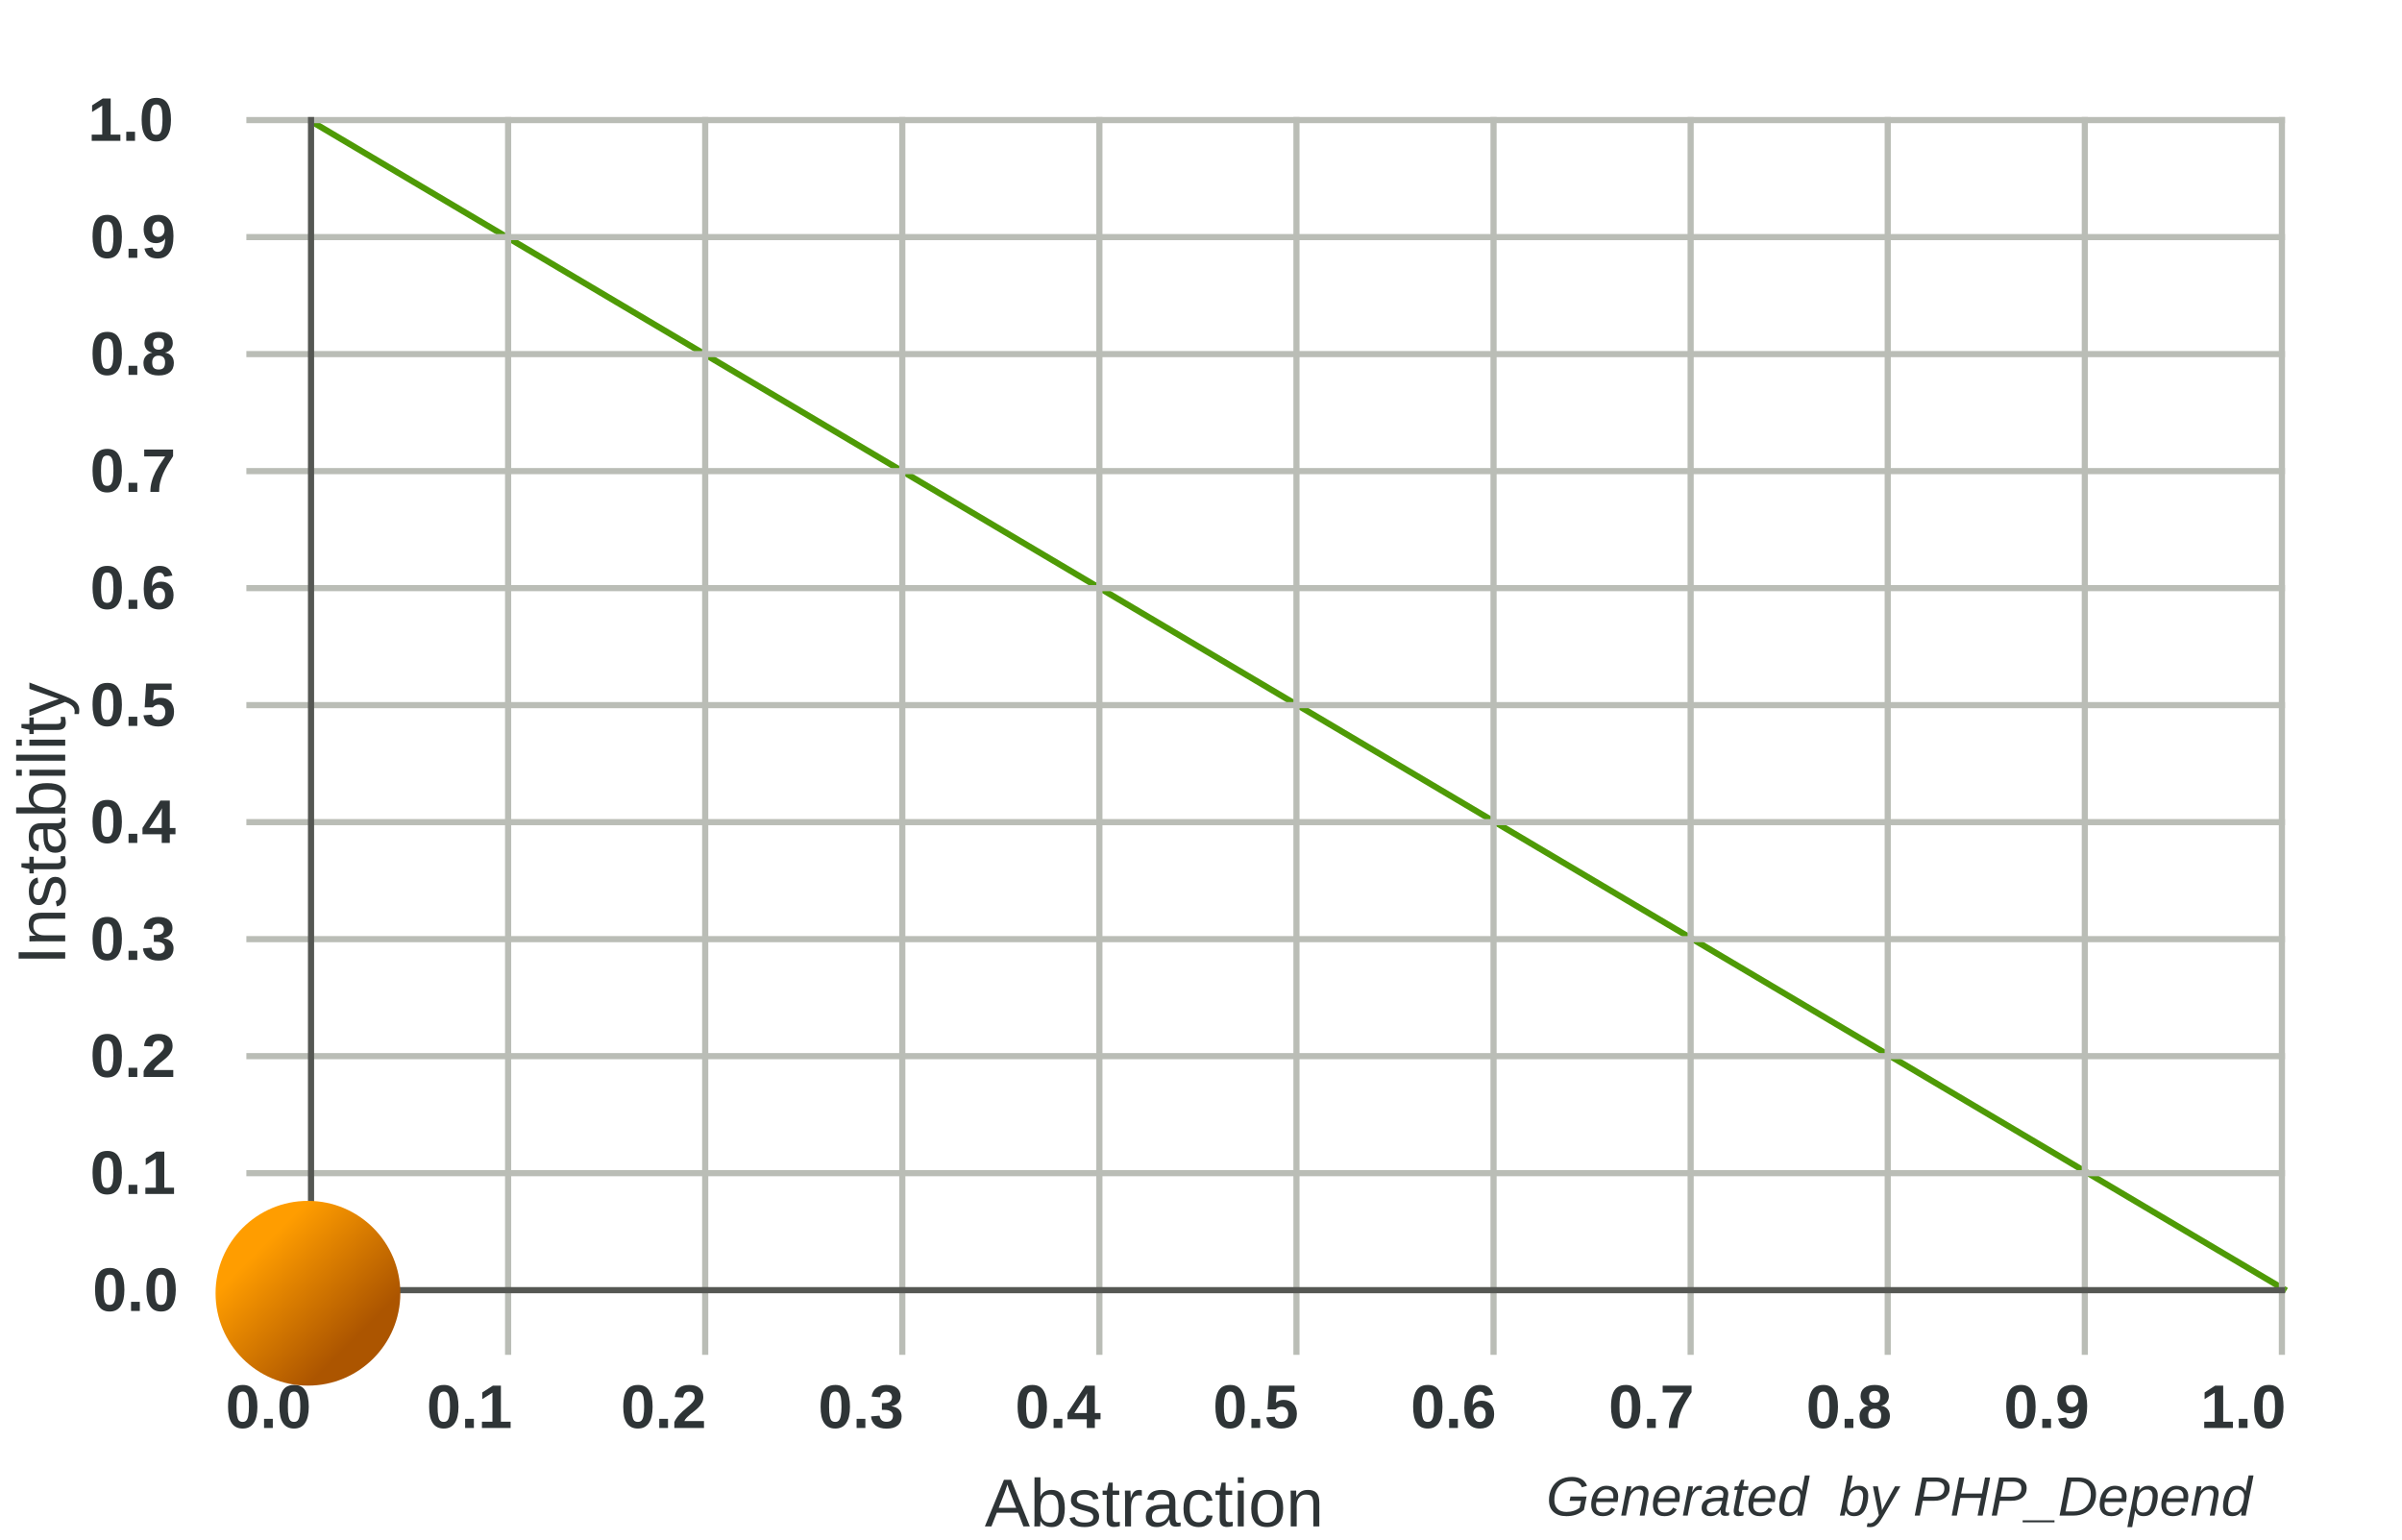
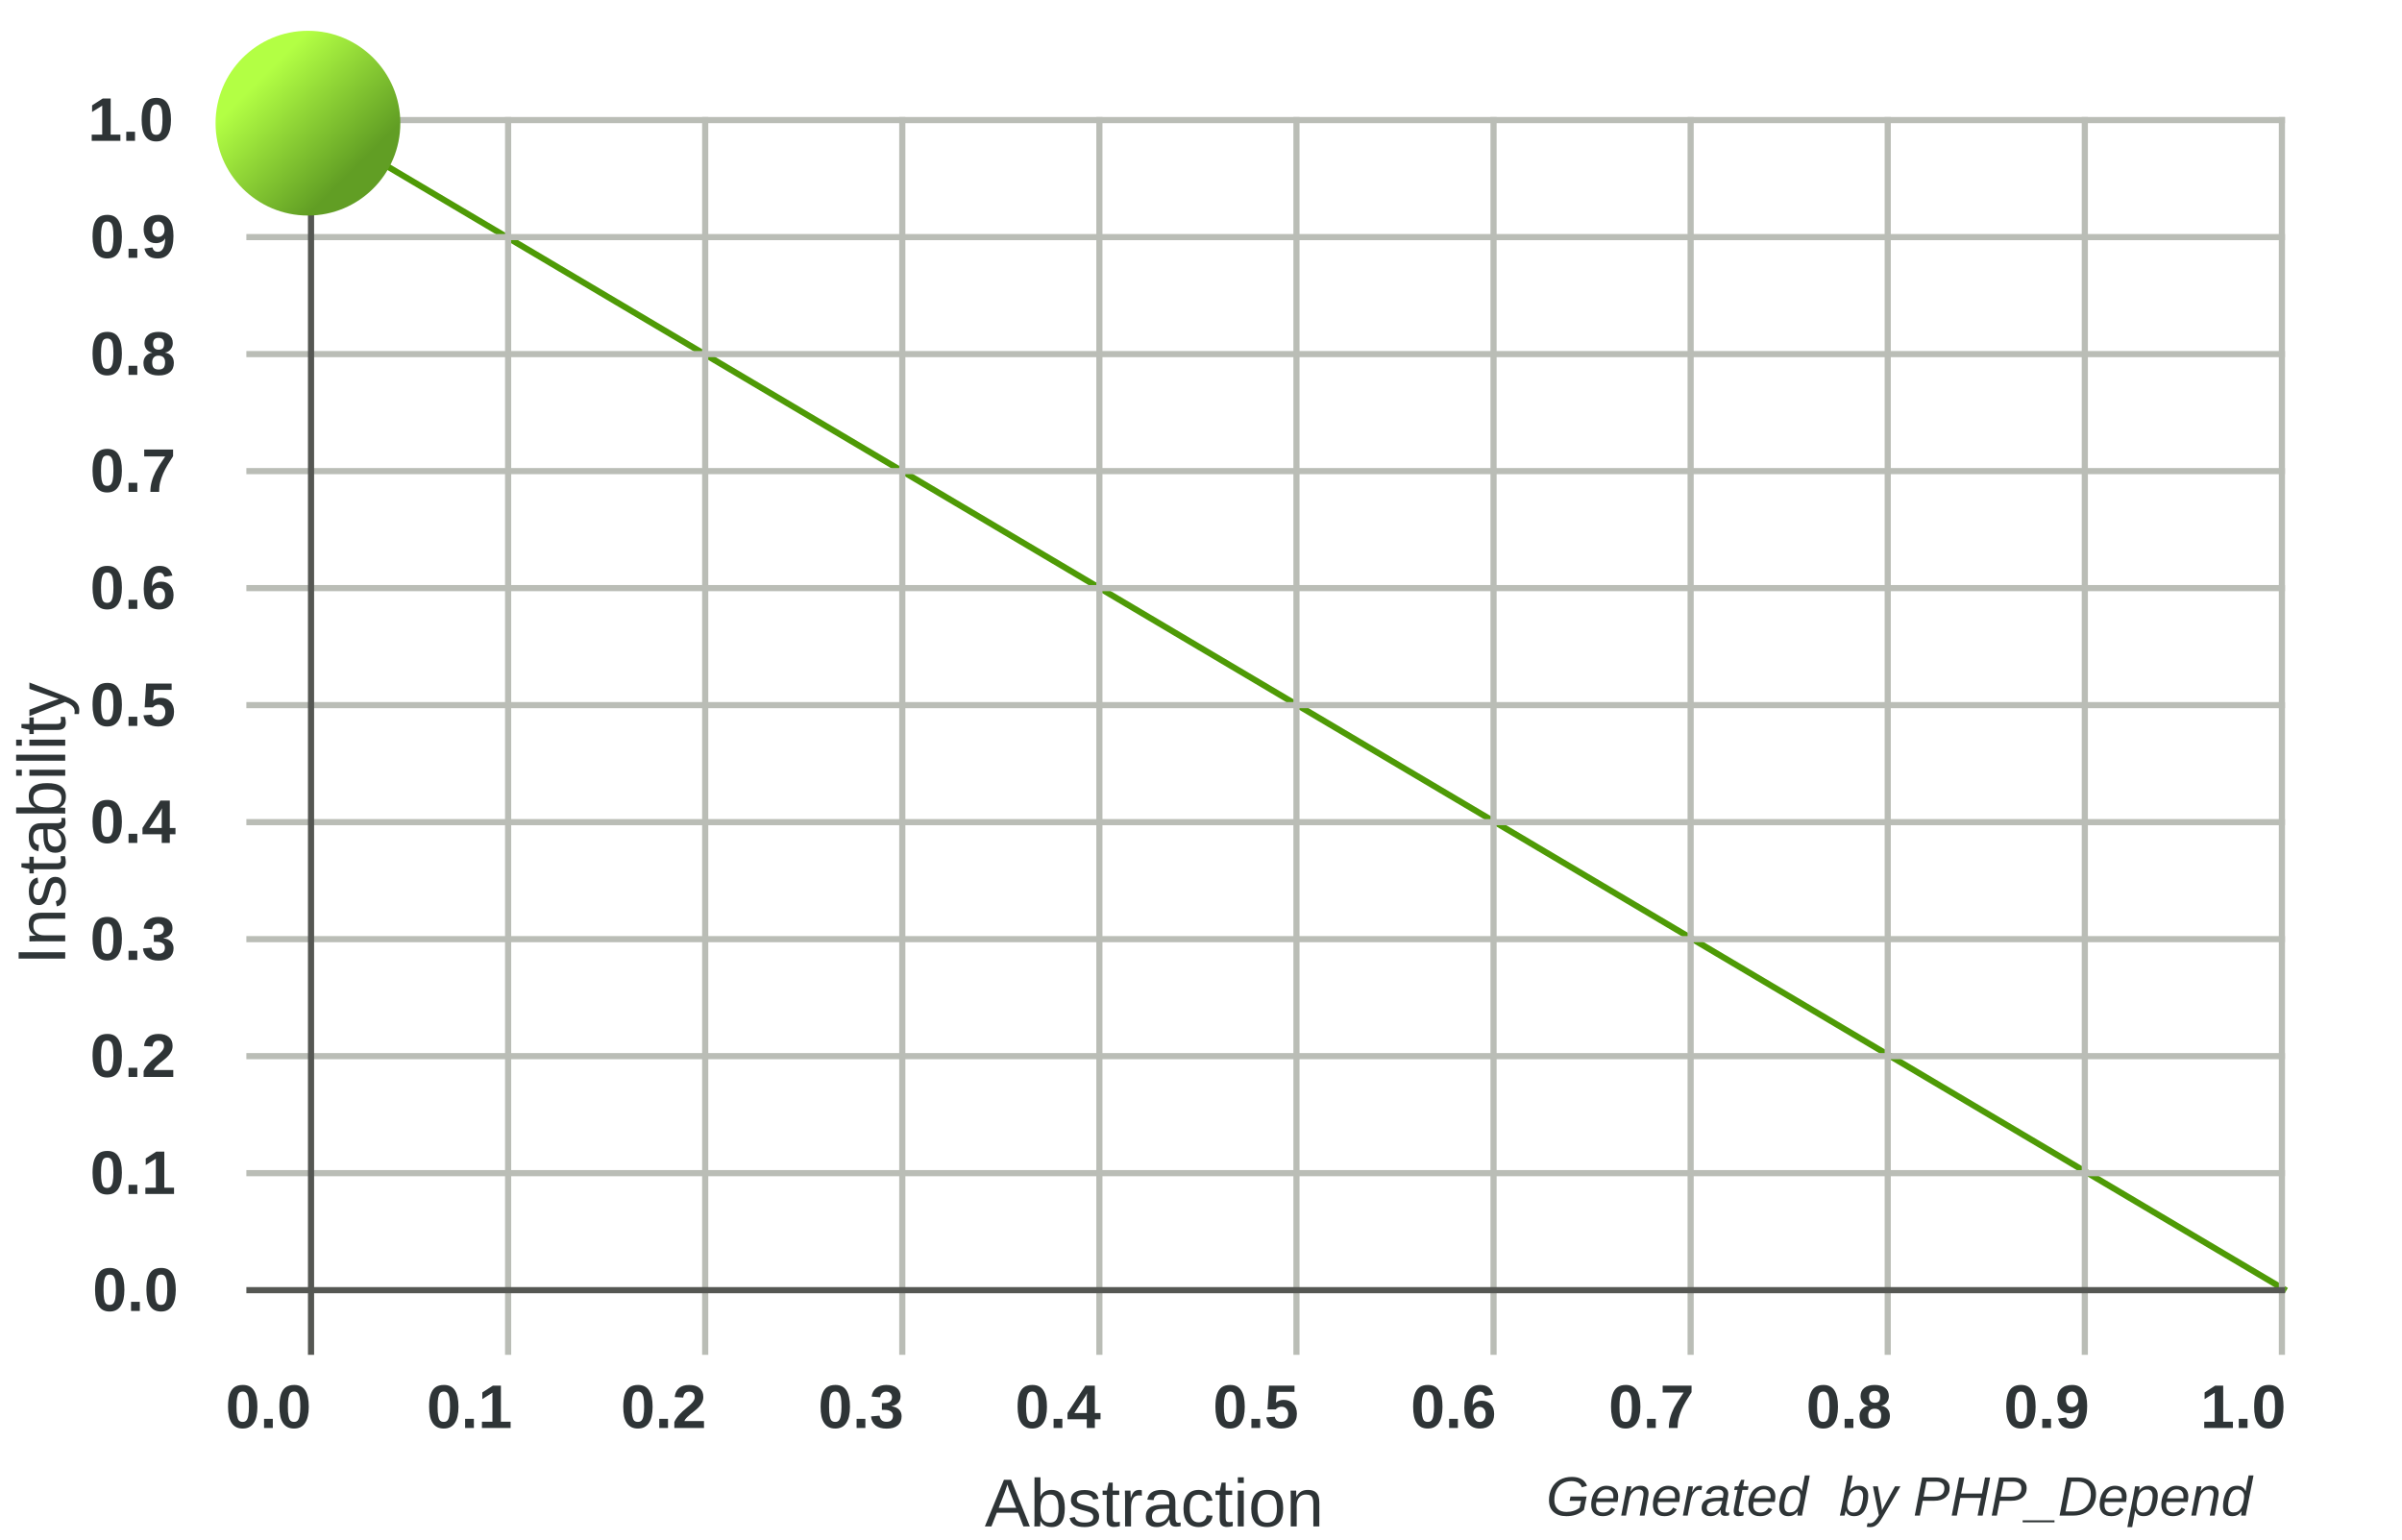
<svg xmlns="http://www.w3.org/2000/svg" xmlns:xlink="http://www.w3.org/1999/xlink" width="390" height="250" id="svg2924" version="1.0">
  <defs id="defs2926">
    <linearGradient id="Definition_LinearGradient_76_64_78_66_b3ff4400_619e2400">
      <stop offset="0" style="stop-color: #b3ff44; stop-opacity: 1.00;" id="stop24" />
      <stop offset="1" style="stop-color: #619e24; stop-opacity: 1.00;" id="stop26" />
    </linearGradient>
    <linearGradient xlink:href="#Definition_LinearGradient_76_64_78_66_b3ff4400_619e2400" id="linearGradient2905" gradientUnits="userSpaceOnUse" x1="76.37" y1="64.293" x2="78.855" y2="66.779" />
    <linearGradient id="Definition_LinearGradient_318_84_320_87_ff9d0000_ac550000">
      <stop offset="0" style="stop-color: #ff9d00; stop-opacity: 1.00;" id="stop156" />
      <stop offset="1" style="stop-color: #ac5500; stop-opacity: 1.00;" id="stop158" />
    </linearGradient>
    <linearGradient xlink:href="#Definition_LinearGradient_318_84_320_87_ff9d0000_ac550000" id="jdepend.bad.gradient" gradientUnits="userSpaceOnUse" x1="0" y1="15" x2="15" y2="30" />
    <linearGradient xlink:href="#Definition_LinearGradient_76_64_78_66_b3ff4400_619e2400" id="jdepend.good.gradient" gradientUnits="userSpaceOnUse" x1="0" y1="15" x2="15" y2="30" />
  </defs>
  <g id="layer1" xml:id="jdepend.layer">
    <rect style="opacity:1;fill:#4e9a06;fill-opacity:1;stroke:none;stroke-width:1;stroke-miterlimit:4;stroke-dasharray:none;stroke-opacity:1" id="rect4614" width="373" height="1" x="53.196" y="-9.294" transform="matrix(0.8604851,0.5094756,-0.5094738,0.8604862,0,0)" />
    <rect style="opacity:1;fill:#babdb6;fill-opacity:1;stroke:none;stroke-width:1;stroke-miterlimit:4;stroke-dasharray:none;stroke-opacity:1" id="rect4464" width="1" height="201" x="82" y="19" rx="0" ry="0" />
    <rect style="opacity:1;fill:#babdb6;fill-opacity:1;stroke:none;stroke-width:1;stroke-miterlimit:4;stroke-dasharray:none;stroke-opacity:1" id="rect4466" width="1" height="201" x="114" y="19" rx="0" ry="0" />
    <rect style="opacity:1;fill:#babdb6;fill-opacity:1;stroke:none;stroke-width:1;stroke-miterlimit:4;stroke-dasharray:none;stroke-opacity:1" id="rect4468" width="1" height="201" x="146" y="19" rx="0" ry="0" />
    <rect style="opacity:1;fill:#babdb6;fill-opacity:1;stroke:none;stroke-width:1;stroke-miterlimit:4;stroke-dasharray:none;stroke-opacity:1" id="rect4470" width="1" height="201" x="178" y="19" rx="0" ry="0" />
    <rect style="opacity:1;fill:#babdb6;fill-opacity:1;stroke:none;stroke-width:1;stroke-miterlimit:4;stroke-dasharray:none;stroke-opacity:1" id="rect4472" width="1" height="201" x="210" y="19" rx="0" ry="0" />
    <rect style="opacity:1;fill:#babdb6;fill-opacity:1;stroke:none;stroke-width:1;stroke-miterlimit:4;stroke-dasharray:none;stroke-opacity:1" id="rect4474" width="1" height="201" x="242" y="19" rx="0" ry="0" />
    <rect style="opacity:1;fill:#babdb6;fill-opacity:1;stroke:none;stroke-width:1;stroke-miterlimit:4;stroke-dasharray:none;stroke-opacity:1" id="rect4476" width="1" height="201" x="274" y="19" rx="0" ry="0" />
    <rect style="opacity:1;fill:#babdb6;fill-opacity:1;stroke:none;stroke-width:1;stroke-miterlimit:4;stroke-dasharray:none;stroke-opacity:1" id="rect4478" width="1" height="201" x="306" y="19" rx="0" ry="0" />
    <rect style="opacity:1;fill:#babdb6;fill-opacity:1;stroke:none;stroke-width:1;stroke-miterlimit:4;stroke-dasharray:none;stroke-opacity:1" id="rect4480" width="1" height="201" x="338" y="19" rx="0" ry="0" />
    <rect style="opacity:1;fill:#babdb6;fill-opacity:1;stroke:none;stroke-width:1;stroke-miterlimit:4;stroke-dasharray:none;stroke-opacity:1" id="rect4482" width="1" height="201" x="370" y="19" rx="0" ry="0" />
    <rect style="opacity:1;fill:#babdb6;fill-opacity:1;stroke:none;stroke-width:1;stroke-miterlimit:4;stroke-dasharray:none;stroke-opacity:1" id="rect4484" width="331" height="1" x="40" y="19" />
    <rect style="opacity:1;fill:#babdb6;fill-opacity:1;stroke:none;stroke-width:1;stroke-miterlimit:4;stroke-dasharray:none;stroke-opacity:1" id="rect4486" width="331" height="1" x="40" y="57" />
    <rect style="opacity:1;fill:#babdb6;fill-opacity:1;stroke:none;stroke-width:1;stroke-miterlimit:4;stroke-dasharray:none;stroke-opacity:1" id="rect4488" width="331" height="1" x="40" y="38" />
    <rect style="opacity:1;fill:#babdb6;fill-opacity:1;stroke:none;stroke-width:1;stroke-miterlimit:4;stroke-dasharray:none;stroke-opacity:1" id="rect4490" width="331" height="1" x="40" y="76" />
    <rect style="opacity:1;fill:#babdb6;fill-opacity:1;stroke:none;stroke-width:1;stroke-miterlimit:4;stroke-dasharray:none;stroke-opacity:1" id="rect4492" width="331" height="1" x="40" y="95" />
    <rect style="opacity:1;fill:#babdb6;fill-opacity:1;stroke:none;stroke-width:1;stroke-miterlimit:4;stroke-dasharray:none;stroke-opacity:1" id="rect4494" width="331" height="1" x="40" y="133" />
    <rect style="opacity:1;fill:#babdb6;fill-opacity:1;stroke:none;stroke-width:1;stroke-miterlimit:4;stroke-dasharray:none;stroke-opacity:1" id="rect4496" width="331" height="1" x="40" y="114" />
    <rect style="opacity:1;fill:#babdb6;fill-opacity:1;stroke:none;stroke-width:1;stroke-miterlimit:4;stroke-dasharray:none;stroke-opacity:1" id="rect4498" width="331" height="1" x="40" y="152" />
    <rect style="opacity:1;fill:#babdb6;fill-opacity:1;stroke:none;stroke-width:1;stroke-miterlimit:4;stroke-dasharray:none;stroke-opacity:1" id="rect4500" width="331" height="1" x="40" y="171" />
    <rect style="opacity:1;fill:#babdb6;fill-opacity:1;stroke:none;stroke-width:1;stroke-miterlimit:4;stroke-dasharray:none;stroke-opacity:1" id="rect4502" width="331" height="1" x="40" y="190" />
    <rect style="opacity:1;fill:#555753;fill-opacity:1;stroke:none;stroke-width:1;stroke-miterlimit:4;stroke-dasharray:none;stroke-opacity:1" id="rect4504" width="331" height="1" x="40" y="209" />
    <rect style="opacity:1;fill:#555753;fill-opacity:1;stroke:none;stroke-width:1;stroke-miterlimit:4;stroke-dasharray:none;stroke-opacity:1" id="rect4462" width="1" height="201" x="50" y="19" rx="0" ry="0" />
    <text xml:space="preserve" style="font-size:10px;font-style:normal;font-variant:normal;font-weight:bold;font-stretch:normal;text-align:center;text-anchor:middle;fill:#2e3436;fill-opacity:1;stroke:none;stroke-width:1px;stroke-linecap:butt;stroke-linejoin:miter;stroke-opacity:1;font-family:Arial;" x="83.181" y="231.873" id="text4506">
      <tspan id="tspan4508" x="83.181" y="231.873">0.1</tspan>
    </text>
    <text xml:space="preserve" style="font-size:10px;font-style:normal;font-variant:normal;font-weight:bold;font-stretch:normal;text-align:center;text-anchor:middle;fill:#2e3436;fill-opacity:1;stroke:none;stroke-width:1px;stroke-linecap:butt;stroke-linejoin:miter;stroke-opacity:1;font-family:Arial;" x="114.701" y="231.873" id="text4510">
      <tspan id="tspan4512" x="114.701" y="231.873">0.2</tspan>
    </text>
    <text xml:space="preserve" style="font-size:10px;font-style:normal;font-variant:normal;font-weight:bold;font-stretch:normal;text-align:center;text-anchor:middle;fill:#2e3436;fill-opacity:1;stroke:none;stroke-width:1px;stroke-linecap:butt;stroke-linejoin:miter;stroke-opacity:1;font-family:Arial;" x="242.953" y="231.873" id="text4514">
      <tspan id="tspan4516" x="242.953" y="231.873">0.6</tspan>
    </text>
    <text xml:space="preserve" style="font-size:10px;font-style:normal;font-variant:normal;font-weight:bold;font-stretch:normal;text-align:center;text-anchor:middle;fill:#2e3436;fill-opacity:1;stroke:none;stroke-width:1px;stroke-linecap:butt;stroke-linejoin:miter;stroke-opacity:1;font-family:Arial;" x="210.845" y="231.873" id="text4518">
      <tspan id="tspan4520" x="210.845" y="231.873">0.5</tspan>
    </text>
    <text xml:space="preserve" style="font-size:10px;font-style:normal;font-variant:normal;font-weight:bold;font-stretch:normal;text-align:center;text-anchor:middle;fill:#2e3436;fill-opacity:1;stroke:none;stroke-width:1px;stroke-linecap:butt;stroke-linejoin:miter;stroke-opacity:1;font-family:Arial;" x="178.727" y="231.873" id="text4522">
      <tspan id="tspan4524" x="178.727" y="231.873">0.4</tspan>
    </text>
    <text xml:space="preserve" style="font-size:10px;font-style:normal;font-variant:normal;font-weight:bold;font-stretch:normal;text-align:center;text-anchor:middle;fill:#2e3436;fill-opacity:1;stroke:none;stroke-width:1px;stroke-linecap:butt;stroke-linejoin:miter;stroke-opacity:1;font-family:Arial;" x="146.746" y="231.873" id="text4526">
      <tspan id="tspan4528" x="146.746" y="231.873">0.3</tspan>
    </text>
    <text xml:space="preserve" style="font-size:10px;font-style:normal;font-variant:normal;font-weight:bold;font-stretch:normal;text-align:center;text-anchor:middle;fill:#2e3436;fill-opacity:1;stroke:none;stroke-width:1px;stroke-linecap:butt;stroke-linejoin:miter;stroke-opacity:1;font-family:Arial;" x="307.162" y="231.873" id="text4530">
      <tspan id="tspan4532" x="307.162" y="231.873">0.8</tspan>
    </text>
    <text xml:space="preserve" style="font-size:10px;font-style:normal;font-variant:normal;font-weight:bold;font-stretch:normal;text-align:center;text-anchor:middle;fill:#2e3436;fill-opacity:1;stroke:none;stroke-width:1px;stroke-linecap:butt;stroke-linejoin:miter;stroke-opacity:1;font-family:Arial;" x="275.079" y="231.873" id="text4534">
      <tspan id="tspan4536" x="275.079" y="231.873">0.7</tspan>
    </text>
    <text xml:space="preserve" style="font-size:10px;font-style:normal;font-variant:normal;font-weight:bold;font-stretch:normal;text-align:center;text-anchor:middle;fill:#2e3436;fill-opacity:1;stroke:none;stroke-width:1px;stroke-linecap:butt;stroke-linejoin:miter;stroke-opacity:1;font-family:Arial;" x="371.162" y="231.873" id="text4538">
      <tspan id="tspan4540" x="371.162" y="231.873">1.0</tspan>
    </text>
    <text xml:space="preserve" style="font-size:10px;font-style:normal;font-variant:normal;font-weight:bold;font-stretch:normal;text-align:center;text-anchor:middle;fill:#2e3436;fill-opacity:1;stroke:none;stroke-width:1px;stroke-linecap:butt;stroke-linejoin:miter;stroke-opacity:1;font-family:Arial;" x="339.251" y="231.873" id="text4542">
      <tspan id="tspan4544" x="339.251" y="231.873">0.9</tspan>
    </text>
    <text xml:space="preserve" style="font-size:10px;font-style:normal;font-variant:normal;font-weight:bold;font-stretch:normal;text-align:center;text-anchor:middle;fill:#2e3436;fill-opacity:1;stroke:none;stroke-width:1px;stroke-linecap:butt;stroke-linejoin:miter;stroke-opacity:1;font-family:Arial;" x="50.533" y="231.873" id="text4546">
      <tspan id="tspan4548" x="50.533" y="231.873">0.0</tspan>
    </text>
    <text xml:space="preserve" style="font-size:10px;font-style:normal;font-variant:normal;font-weight:bold;font-stretch:normal;text-align:center;text-anchor:middle;fill:#2e3436;fill-opacity:1;stroke:none;stroke-width:1px;stroke-linecap:butt;stroke-linejoin:miter;stroke-opacity:1;font-family:Arial;" x="28.533" y="193.878" id="text4550">
      <tspan id="tspan4552" x="28.533" y="193.878">0.1</tspan>
    </text>
    <text xml:space="preserve" style="font-size:10px;font-style:normal;font-variant:normal;font-weight:bold;font-stretch:normal;text-align:center;text-anchor:middle;fill:#2e3436;fill-opacity:1;stroke:none;stroke-width:1px;stroke-linecap:butt;stroke-linejoin:miter;stroke-opacity:1;font-family:Arial;" x="28.533" y="174.878" id="text4554">
      <tspan id="tspan4556" x="28.533" y="174.878">0.2</tspan>
    </text>
    <text xml:space="preserve" style="font-size:10px;font-style:normal;font-variant:normal;font-weight:bold;font-stretch:normal;text-align:center;text-anchor:middle;fill:#2e3436;fill-opacity:1;stroke:none;stroke-width:1px;stroke-linecap:butt;stroke-linejoin:miter;stroke-opacity:1;font-family:Arial;" x="28.533" y="98.878" id="text4558">
      <tspan id="tspan4560" x="28.533" y="98.878">0.6</tspan>
    </text>
    <text xml:space="preserve" style="font-size:10px;font-style:normal;font-variant:normal;font-weight:bold;font-stretch:normal;text-align:center;text-anchor:middle;fill:#2e3436;fill-opacity:1;stroke:none;stroke-width:1px;stroke-linecap:butt;stroke-linejoin:miter;stroke-opacity:1;font-family:Arial;" x="28.533" y="117.878" id="text4562">
      <tspan id="tspan4564" x="28.533" y="117.878">0.5</tspan>
    </text>
    <text xml:space="preserve" style="font-size:10px;font-style:normal;font-variant:normal;font-weight:bold;font-stretch:normal;text-align:center;text-anchor:middle;fill:#2e3436;fill-opacity:1;stroke:none;stroke-width:1px;stroke-linecap:butt;stroke-linejoin:miter;stroke-opacity:1;font-family:Arial;" x="28.533" y="136.878" id="text4566">
      <tspan id="tspan4568" x="28.533" y="136.878">0.4</tspan>
    </text>
    <text xml:space="preserve" style="font-size:10px;font-style:normal;font-variant:normal;font-weight:bold;font-stretch:normal;text-align:center;text-anchor:middle;fill:#2e3436;fill-opacity:1;stroke:none;stroke-width:1px;stroke-linecap:butt;stroke-linejoin:miter;stroke-opacity:1;font-family:Arial;" x="28.533" y="155.878" id="text4570">
      <tspan id="tspan4572" x="28.533" y="155.878">0.3</tspan>
    </text>
    <text xml:space="preserve" style="font-size:10px;font-style:normal;font-variant:normal;font-weight:bold;font-stretch:normal;text-align:center;text-anchor:middle;fill:#2e3436;fill-opacity:1;stroke:none;stroke-width:1px;stroke-linecap:butt;stroke-linejoin:miter;stroke-opacity:1;font-family:Arial;" x="28.533" y="60.875" id="text4574">
      <tspan id="tspan4576" x="28.533" y="60.875">0.8</tspan>
    </text>
    <text xml:space="preserve" style="font-size:10px;font-style:normal;font-variant:normal;font-weight:bold;font-stretch:normal;text-align:center;text-anchor:middle;fill:#2e3436;fill-opacity:1;stroke:none;stroke-width:1px;stroke-linecap:butt;stroke-linejoin:miter;stroke-opacity:1;font-family:Arial;" x="28.533" y="79.878" id="text4578">
      <tspan id="tspan4580" x="28.533" y="79.878">0.7</tspan>
    </text>
    <text xml:space="preserve" style="font-size:10px;font-style:normal;font-variant:normal;font-weight:bold;font-stretch:normal;text-align:center;text-anchor:middle;fill:#2e3436;fill-opacity:1;stroke:none;stroke-width:1px;stroke-linecap:butt;stroke-linejoin:miter;stroke-opacity:1;font-family:Arial;" x="28.162" y="22.878" id="text4582">
      <tspan id="tspan4584" x="28.162" y="22.878">1.0</tspan>
    </text>
    <text xml:space="preserve" style="font-size:10px;font-style:normal;font-variant:normal;font-weight:bold;font-stretch:normal;text-align:center;text-anchor:middle;fill:#2e3436;fill-opacity:1;stroke:none;stroke-width:1px;stroke-linecap:butt;stroke-linejoin:miter;stroke-opacity:1;font-family:Arial;" x="28.533" y="41.875" id="text4586">
      <tspan id="tspan4588" x="28.533" y="41.875">0.9</tspan>
    </text>
    <text xml:space="preserve" style="font-size:10px;font-style:normal;font-variant:normal;font-weight:bold;font-stretch:normal;text-align:center;text-anchor:middle;fill:#2e3436;fill-opacity:1;stroke:none;stroke-width:1px;stroke-linecap:butt;stroke-linejoin:miter;stroke-opacity:1;font-family:Arial;" x="28.939" y="212.878" id="text4590">
      <tspan id="tspan4592" x="28.939" y="212.878">0.0</tspan>
    </text>
    <text xml:space="preserve" style="font-size:11px;font-style:normal;font-variant:normal;font-weight:normal;font-stretch:normal;text-align:center;writing-mode:lr-tb;text-anchor:middle;fill:#2e3436;fill-opacity:1;stroke:none;stroke-width:1px;stroke-linecap:butt;stroke-linejoin:miter;stroke-opacity:1;font-family:Arial;" x="195.053" y="247.86" id="text4604" transform="scale(1.000001,0.9999988)">
      <tspan id="tspan4606" x="195.053" y="247.86">Abstraction</tspan>
    </text>
    <text xml:space="preserve" style="font-size:11px;font-style:normal;font-variant:normal;font-weight:normal;font-stretch:normal;text-align:center;writing-mode:lr-tb;text-anchor:middle;fill:#2e3436;fill-opacity:1;stroke:none;stroke-width:1px;stroke-linecap:butt;stroke-linejoin:miter;stroke-opacity:1;font-family:Arial;" x="-126.1" y="10.59" id="text4608" transform="matrix(0,-1,1,0,0,0)">
      <tspan id="tspan4610" x="-126.1" y="10.59">Instability</tspan>
    </text>
    <text xml:space="preserve" style="font-size:9px;font-style:normal;font-weight:normal;text-align:center;text-anchor:middle;fill:#2e3436;fill-opacity:1;stroke:none;stroke-width:1px;stroke-linecap:butt;stroke-linejoin:miter;stroke-opacity:1;font-family:URW Chancery L" x="313.304" y="246.106" id="text2692">
      <tspan id="tspan2694" x="313.304" y="246.106" style="font-size:9px;font-style:italic;font-variant:normal;font-weight:normal;font-stretch:normal;fill:#2e3436;font-family:Arial; Italic">Generated  by PHP_Depend</tspan>
    </text>
-     <ellipse id="pdepend_557c575a9d039" style="fill:url(#jdepend.bad.gradient);stroke:none" ry="15" rx="15" cy="15" cx="15" transform="matrix(1, 0, 0, 1, 35, 195)" title="+global" />
+     <ellipse id="pdepend_557c5b21ba223" style="fill:url(#jdepend.good.gradient);stroke:none" ry="15" rx="15" cy="15" cx="15" transform="matrix(1, 0, 0, 1, 35, 5)" title="+global" />
  </g>
  <g>
    
  </g>
</svg>
